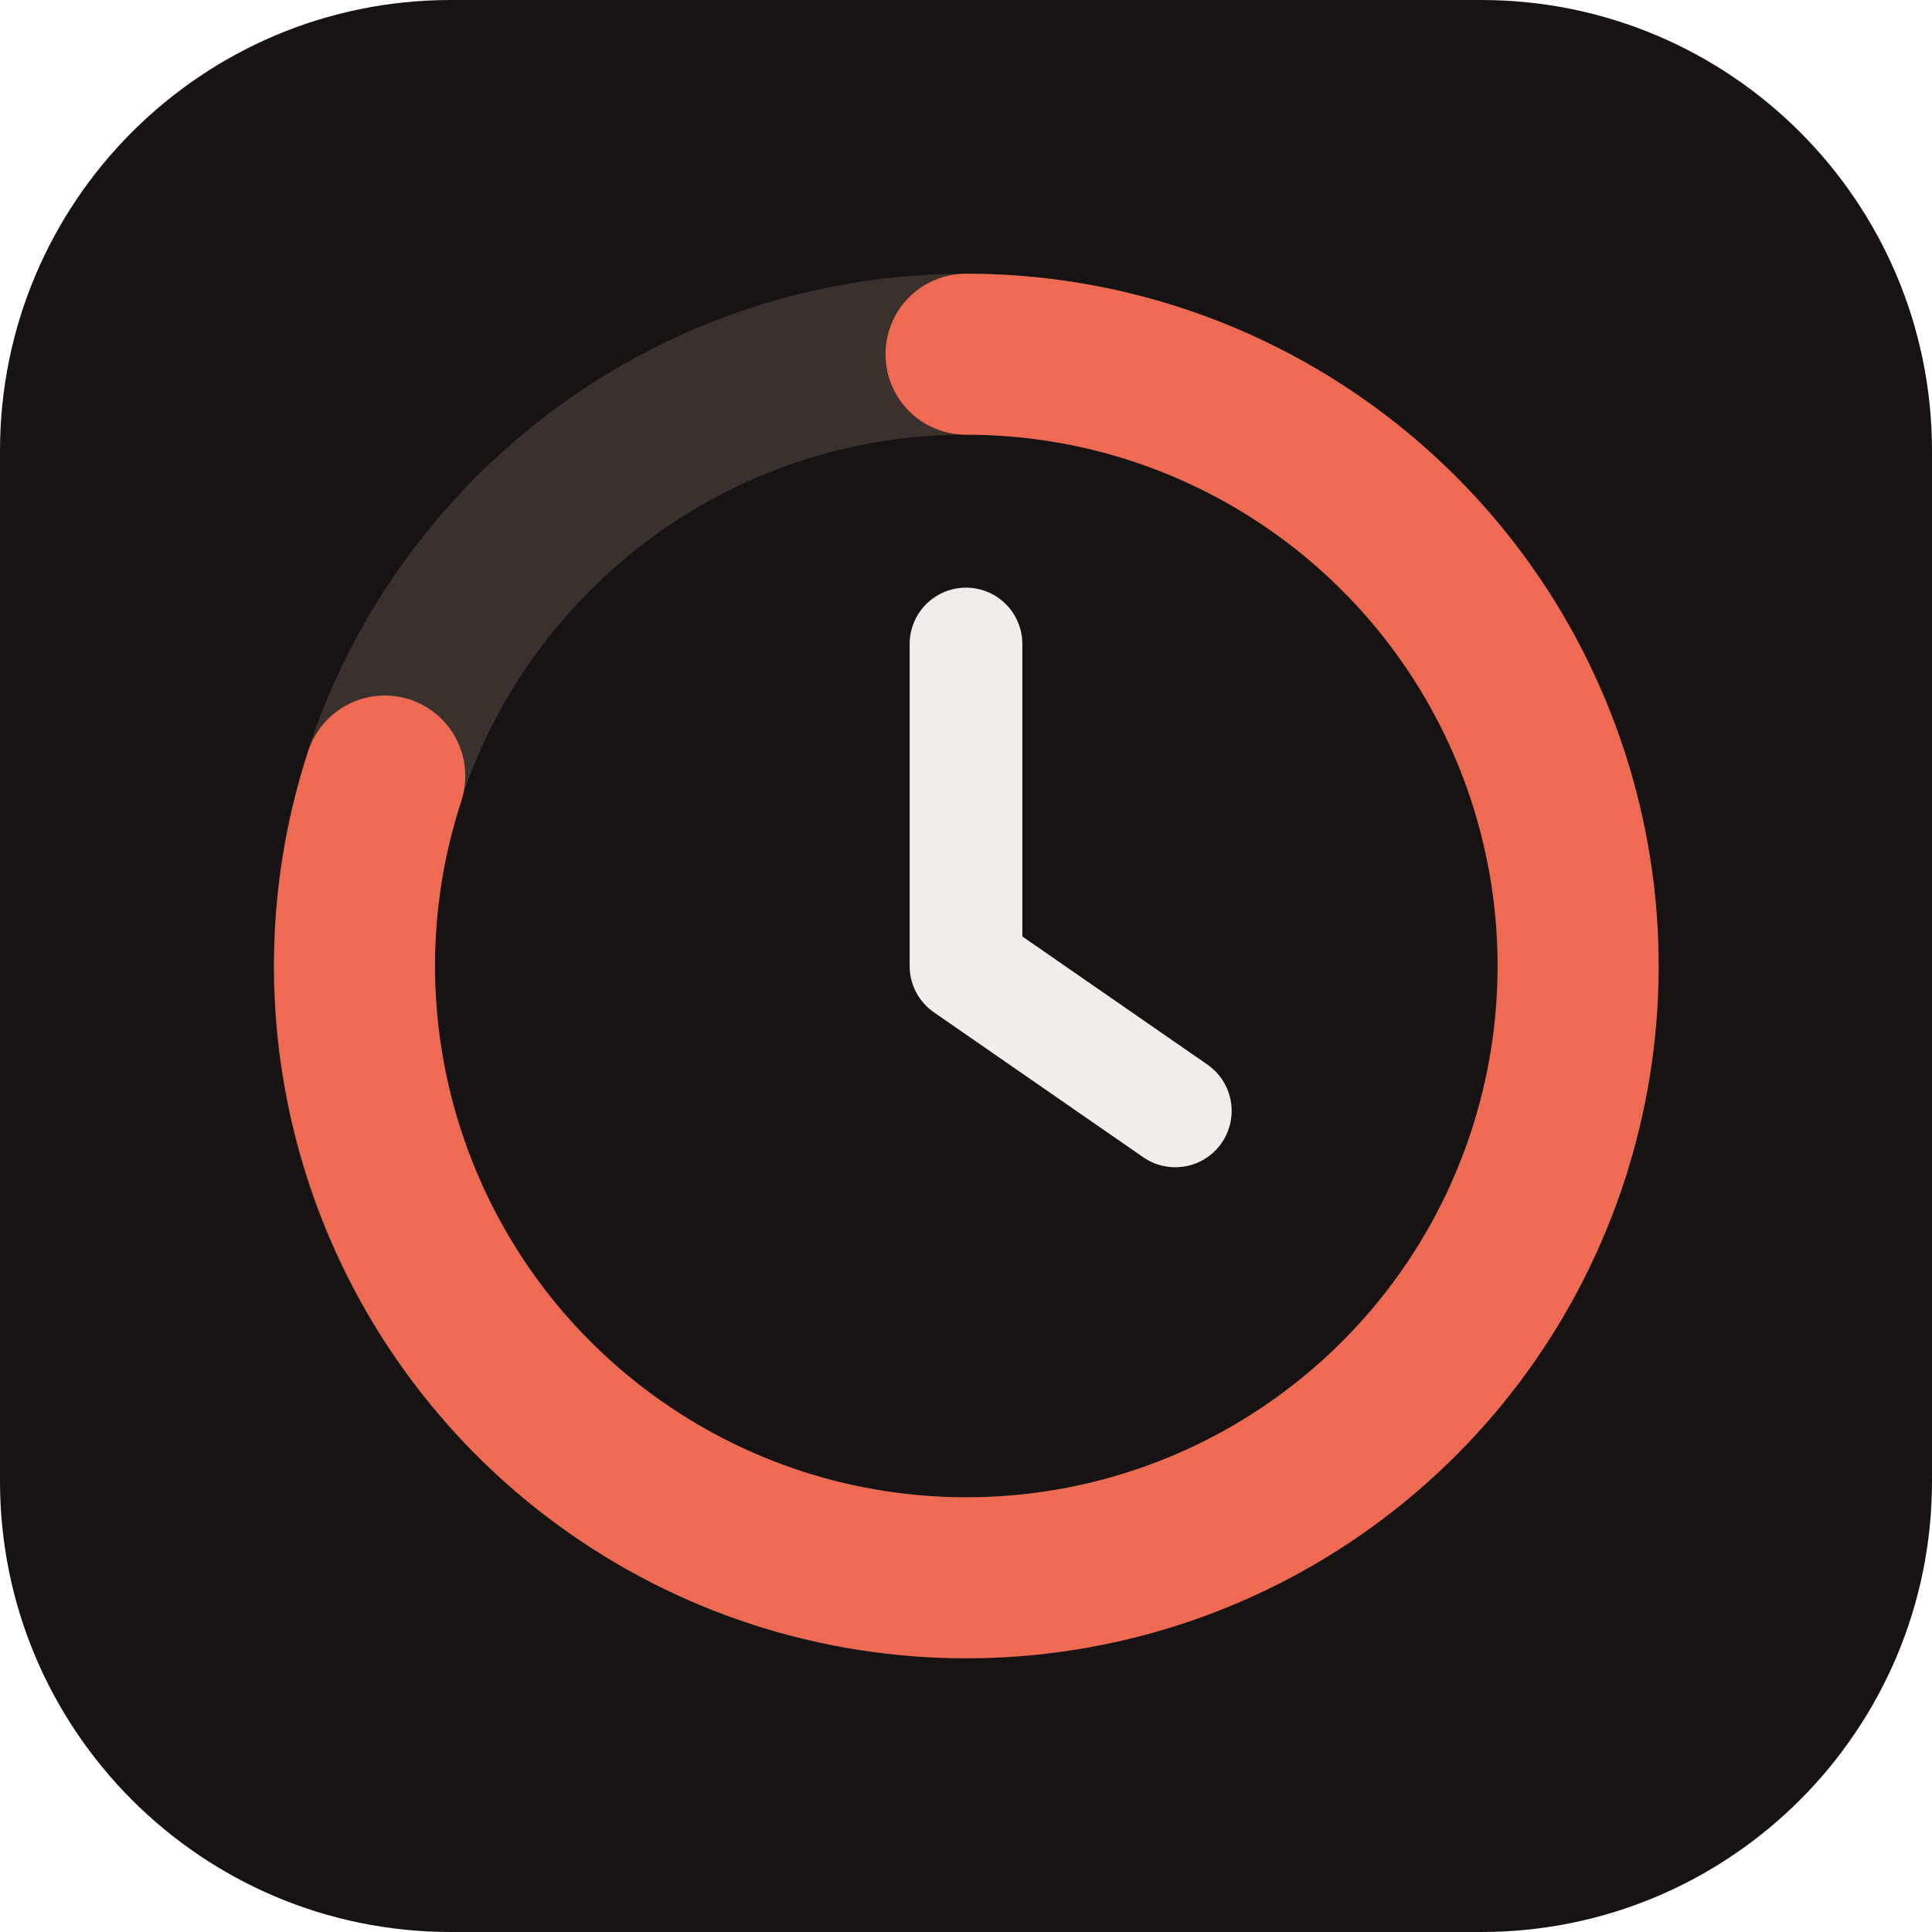
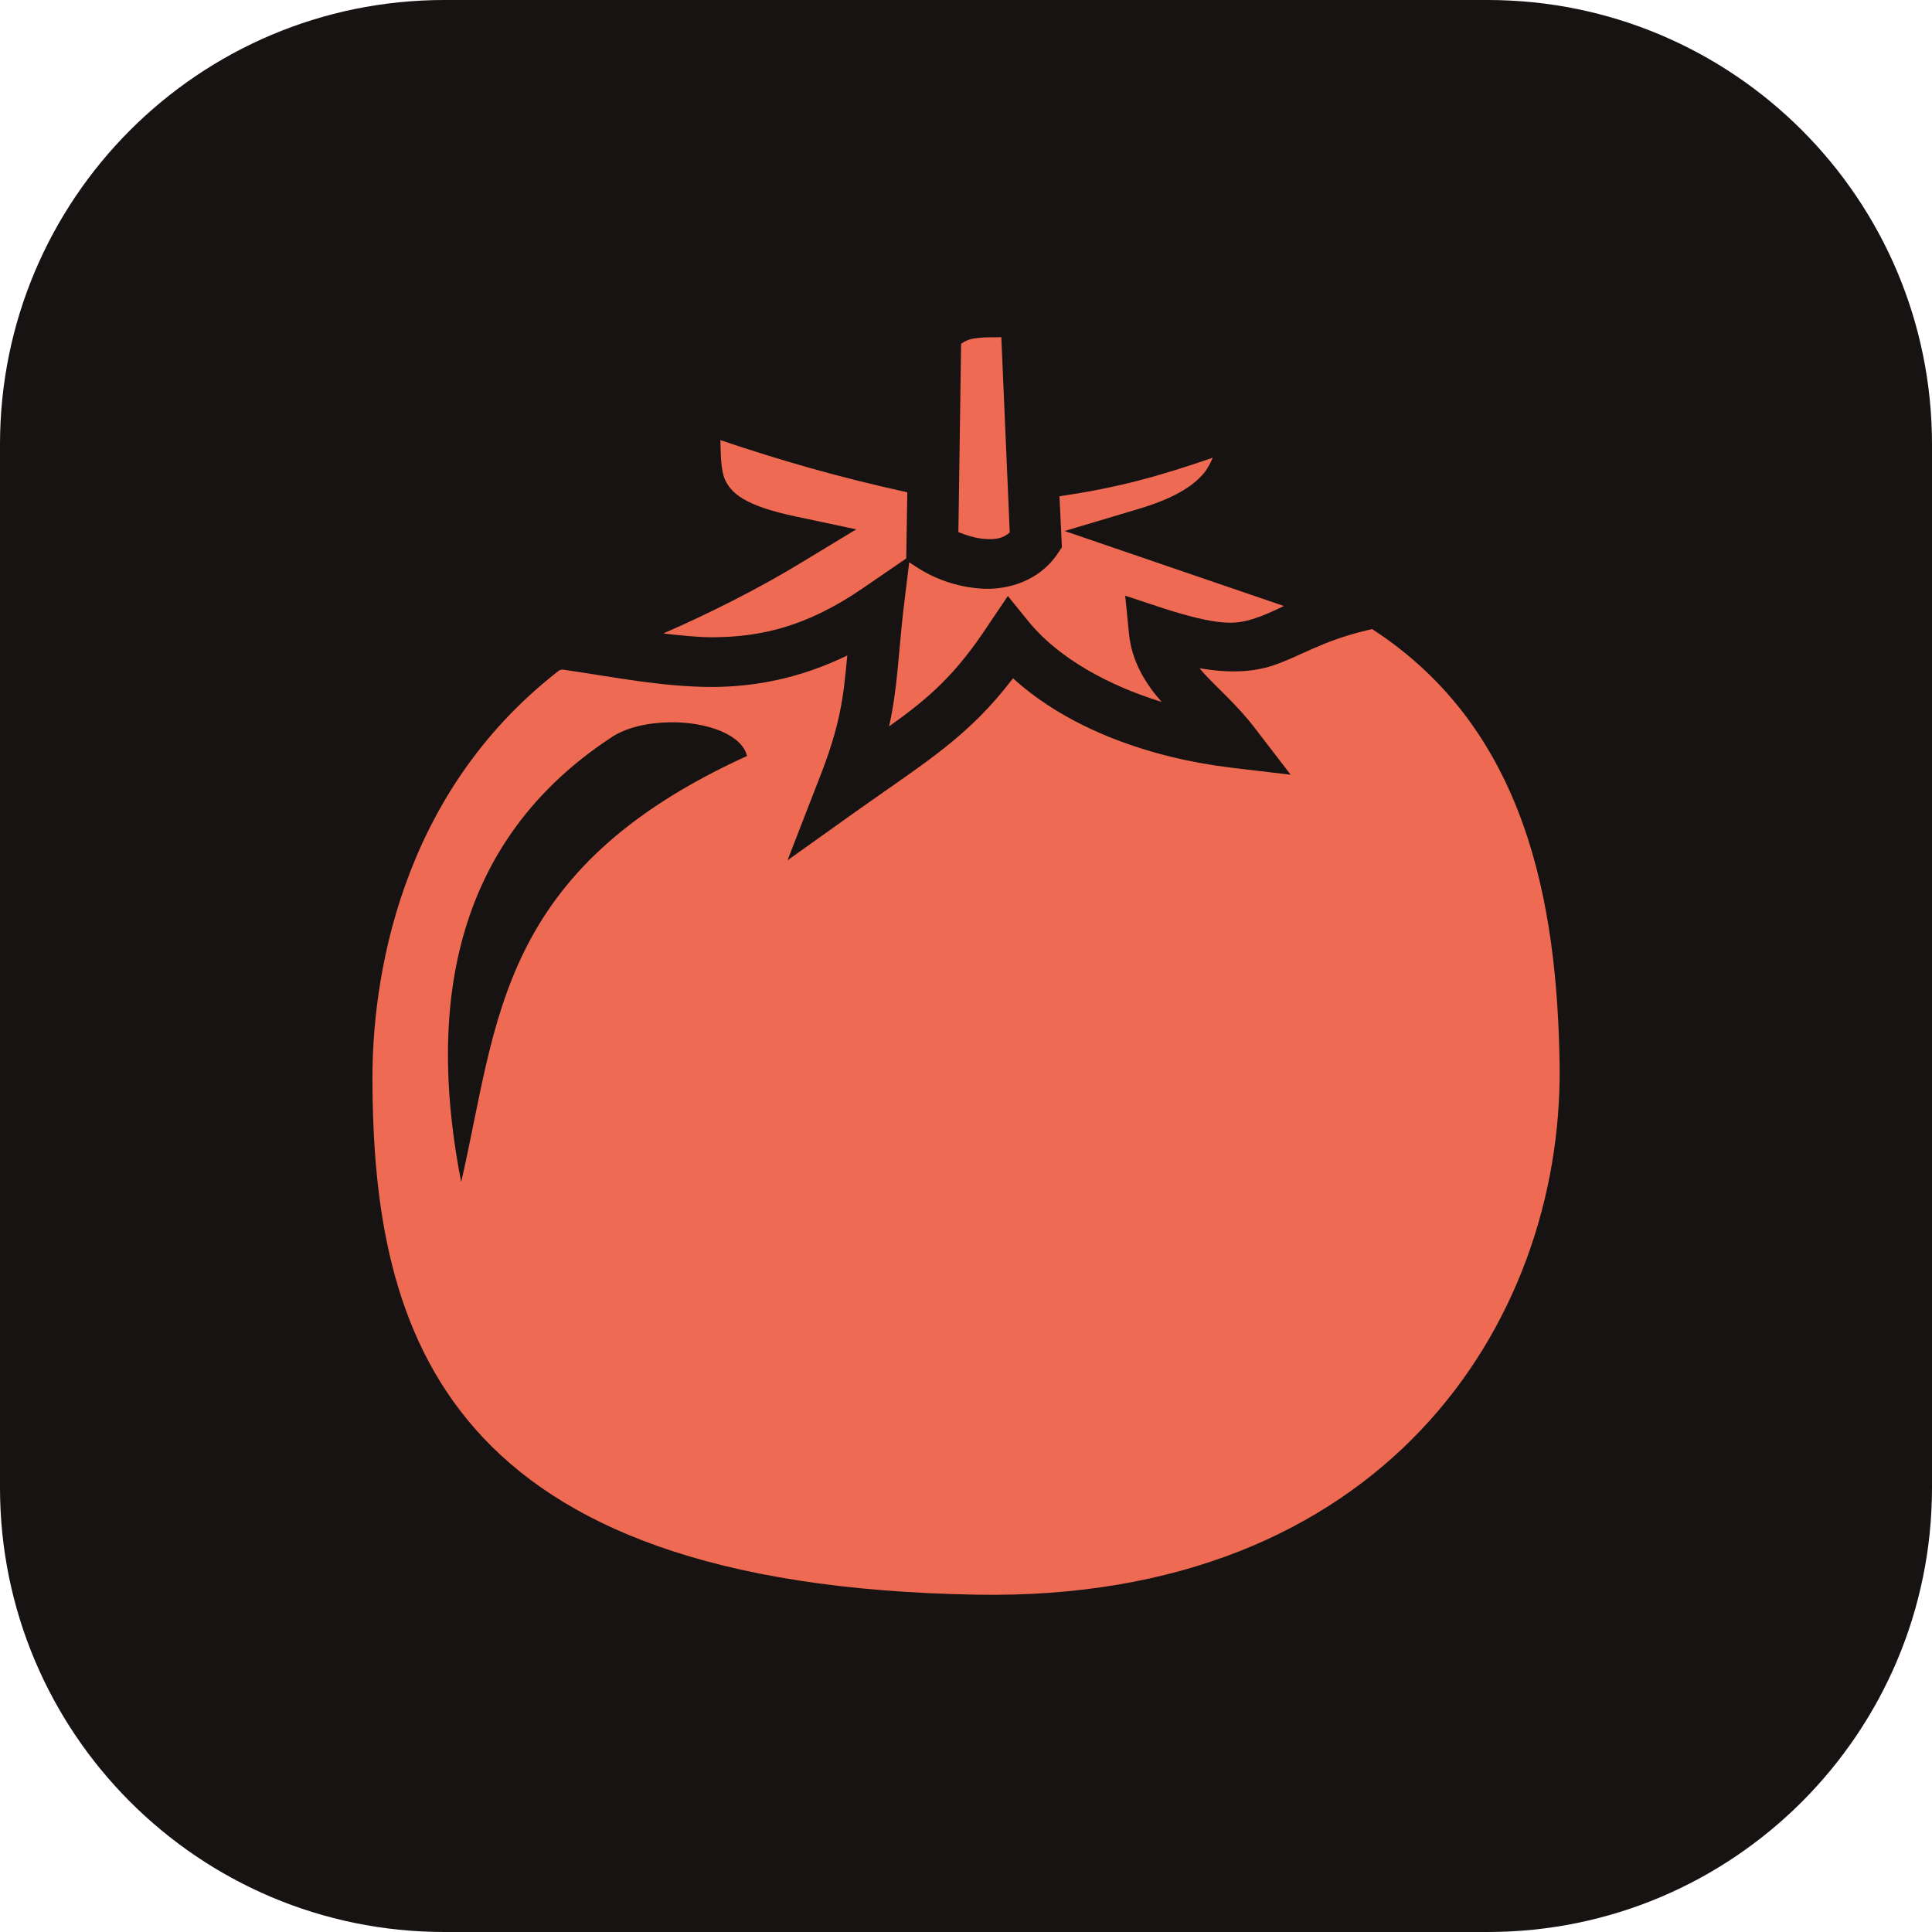
- <svg xmlns="http://www.w3.org/2000/svg" viewBox="0 0 120 120">
-   <rect width="120" height="120" rx="28" fill="#161312" />
-   <circle cx="60" cy="60" r="38" fill="none" stroke="#3a302c" stroke-width="10" />
-   <path d="M60 22a38 38 0 1 1-36.1 26.2" fill="none" stroke="#ef6a52" stroke-width="10" stroke-linecap="round" />
-   <path d="M60 40v20l13 9" fill="none" stroke="#f2ede9" stroke-width="7" stroke-linecap="round" stroke-linejoin="round" />
+ <svg xmlns="http://www.w3.org/2000/svg" width="120" height="120" viewBox="0 0 120 120" color="#ef6a52">
+   <rect width="120" height="120" rx="27.6" fill="#161312" />
+   <g transform="translate(16.8 16.8) scale(0.16875)">
+     <path fill="currentColor" d="M269 24.54c-3.1.11-5.7 0-7.6.21c-2.8.25-4.7.45-7.2 2.23l-1 69.32c3 1.18 6.4 2.3 9.7 2.51c4.1.3 6.8-.21 9.2-2.41zm-103.4 37.9c.1 5.95.3 11.01 1.5 14.14c2.3 5.22 7 9.88 26 13.92l22.5 4.78l-19.5 11.82c-16.5 10.1-35.2 19.4-51.5 26.5c6.2.7 12.3 1.4 18.2 1.4c17.8-.1 34.6-3.9 55.3-18.1L234 106l.4-24.35c-25.5-5.62-46.5-11.68-68.8-19.21m181.2 6.49c-19.5 6.69-34.4 10.97-56.4 14.16l.9 18.81l-1.7 2.5c-6.8 10-18.4 13.3-27.9 12.7s-17.6-3.9-23.4-7.6l-3.2-2.1l-2.2 18c-1.9 17.1-2.1 28.3-5.2 42.4c14.6-10.4 24.4-18.9 36.5-37.3l7.2-10.7l8.1 10c10.9 13 28.8 22.9 48.5 29c-5.7-6.5-10.9-14.5-12-25l-1.4-14.1l13.9 4.6c20.6 6.6 26.9 6.1 33.9 3.7c2.9-.9 6.7-2.6 10.6-4.5l-80.7-27.61l27.3-8.15c14.2-4.24 20.9-9.1 24.6-13.94c1-1.5 1.9-3.14 2.6-4.87M405.5 132l-1.8.4c-17.4 4.2-24.3 9.5-35 13.1c-7.4 2.3-15.6 2.8-26.7.9c.4.6 1 1.2 1.5 1.8c5 5.5 12.2 11.6 18.8 20.2l13.2 17.2l-21.9-2.6c-29.1-3.5-59.4-13.9-80.3-32.9c-16.3 21.4-31.5 30.4-57.2 48.6l-25.8 18.4l11.3-29.1c8.4-21.1 9.3-31.3 10.7-46.3c-17.3 8.4-33.7 11.5-49.5 11.6c-18.7 0-36.5-3.7-55.2-6.4c-.4 0-.8.1-1.2.2c-59.84 46.2-68.94 115.5-68.87 150.3c.17 94.2 26.73 186.7 222.47 190C408.9 490 475.4 388 474.5 293.2c-.8-60.6-12.3-124.4-69-161.2m-258.4 34.3c13.2-.2 26.4 4.4 28.3 12.4c-92.08 41.9-91.59 97.8-105.21 156.8c-11.1-56.8-7.31-122.5 55.21-163.6c5.6-3.8 13.8-5.5 21.7-5.6" />
+   </g>
</svg>
